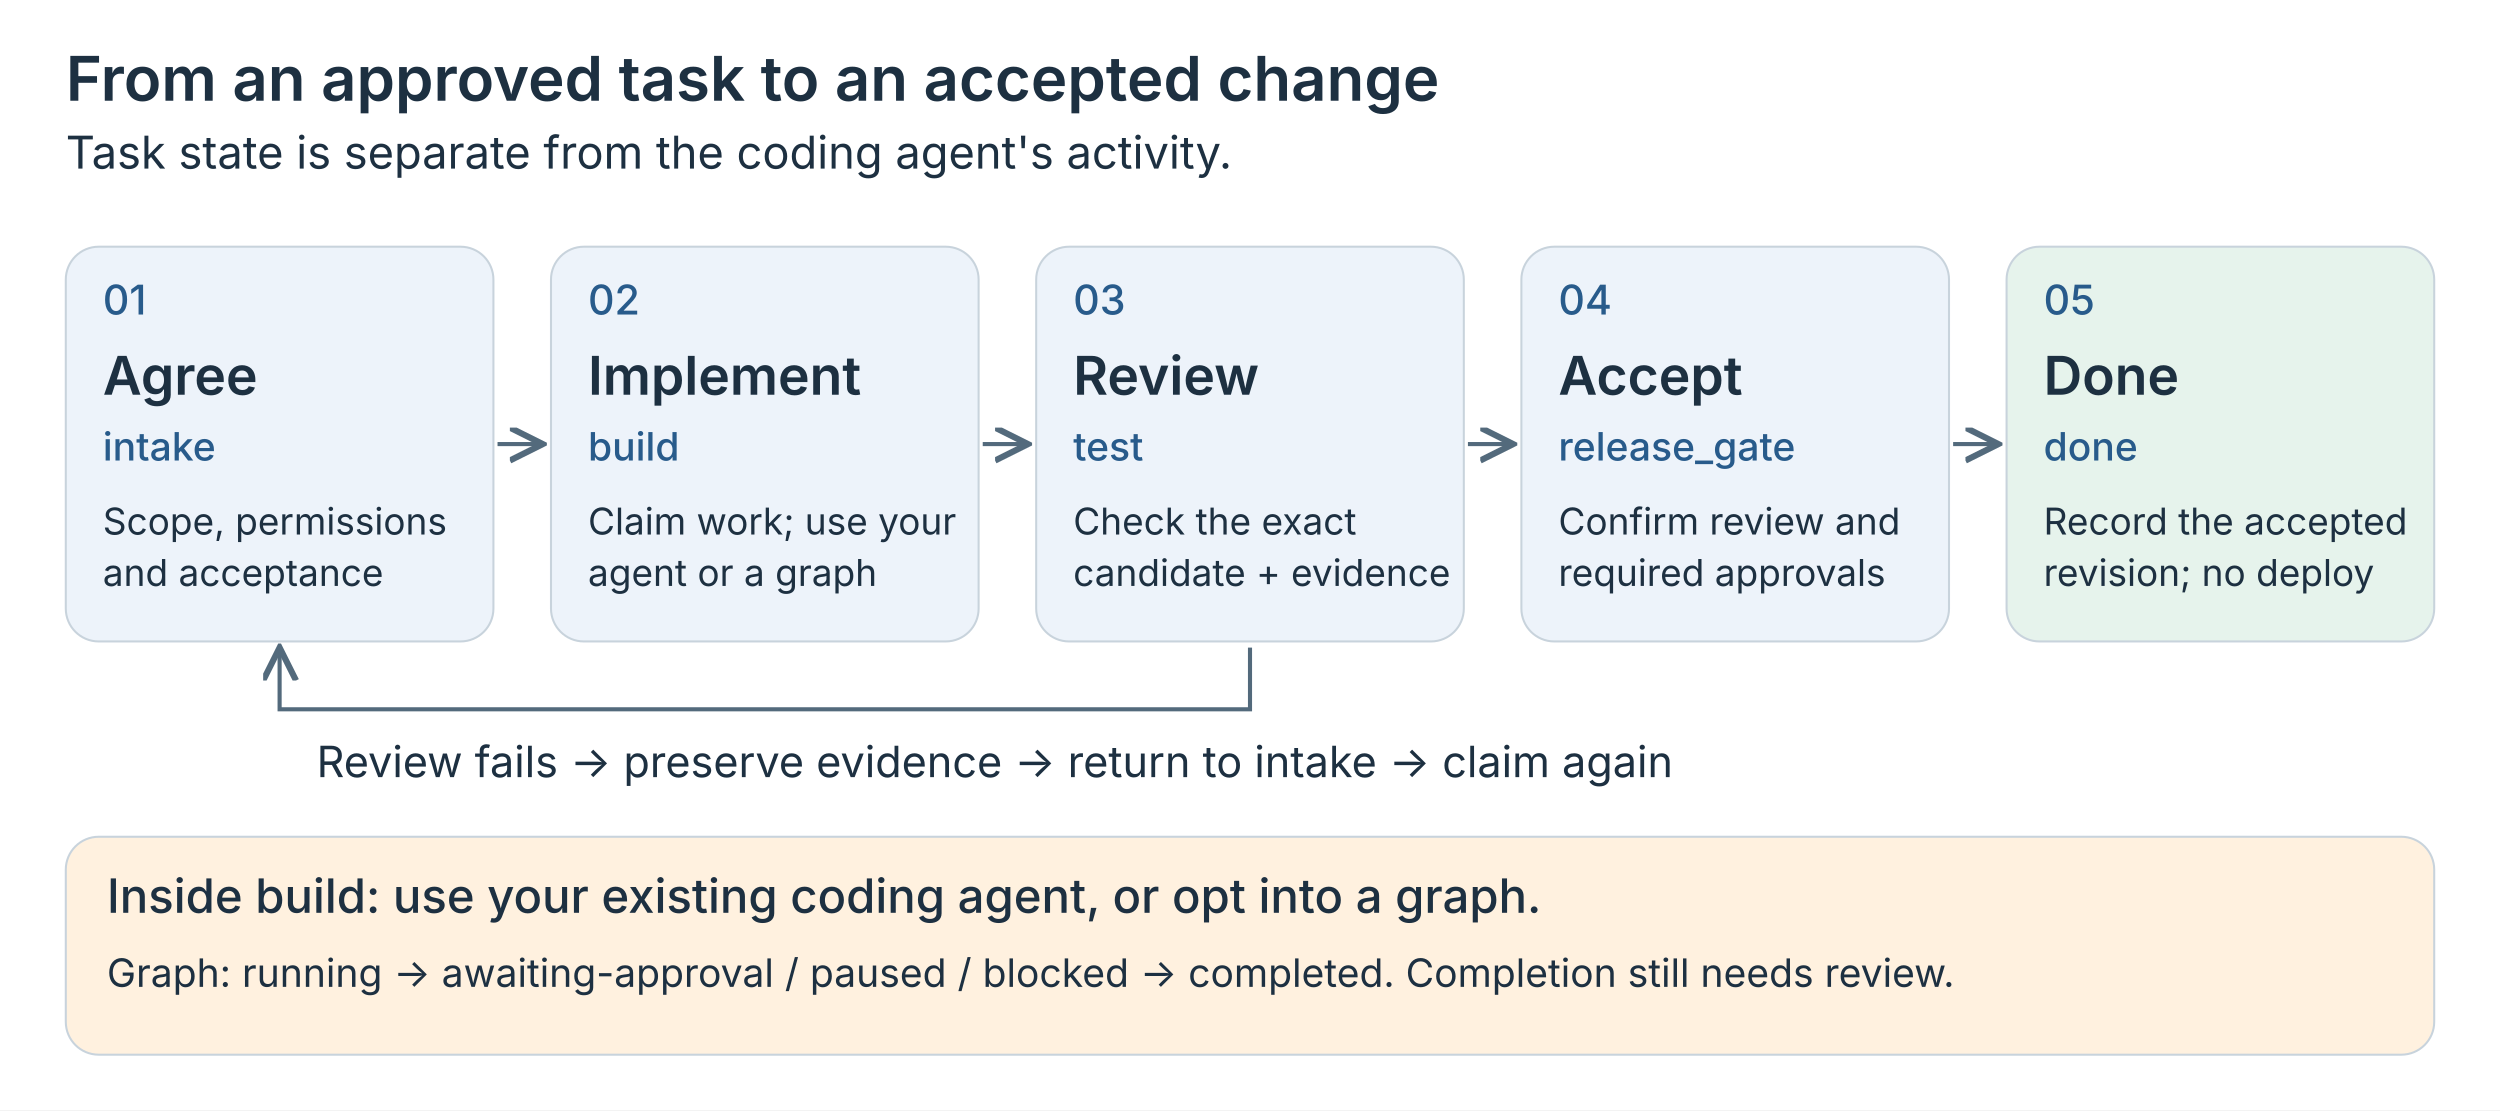
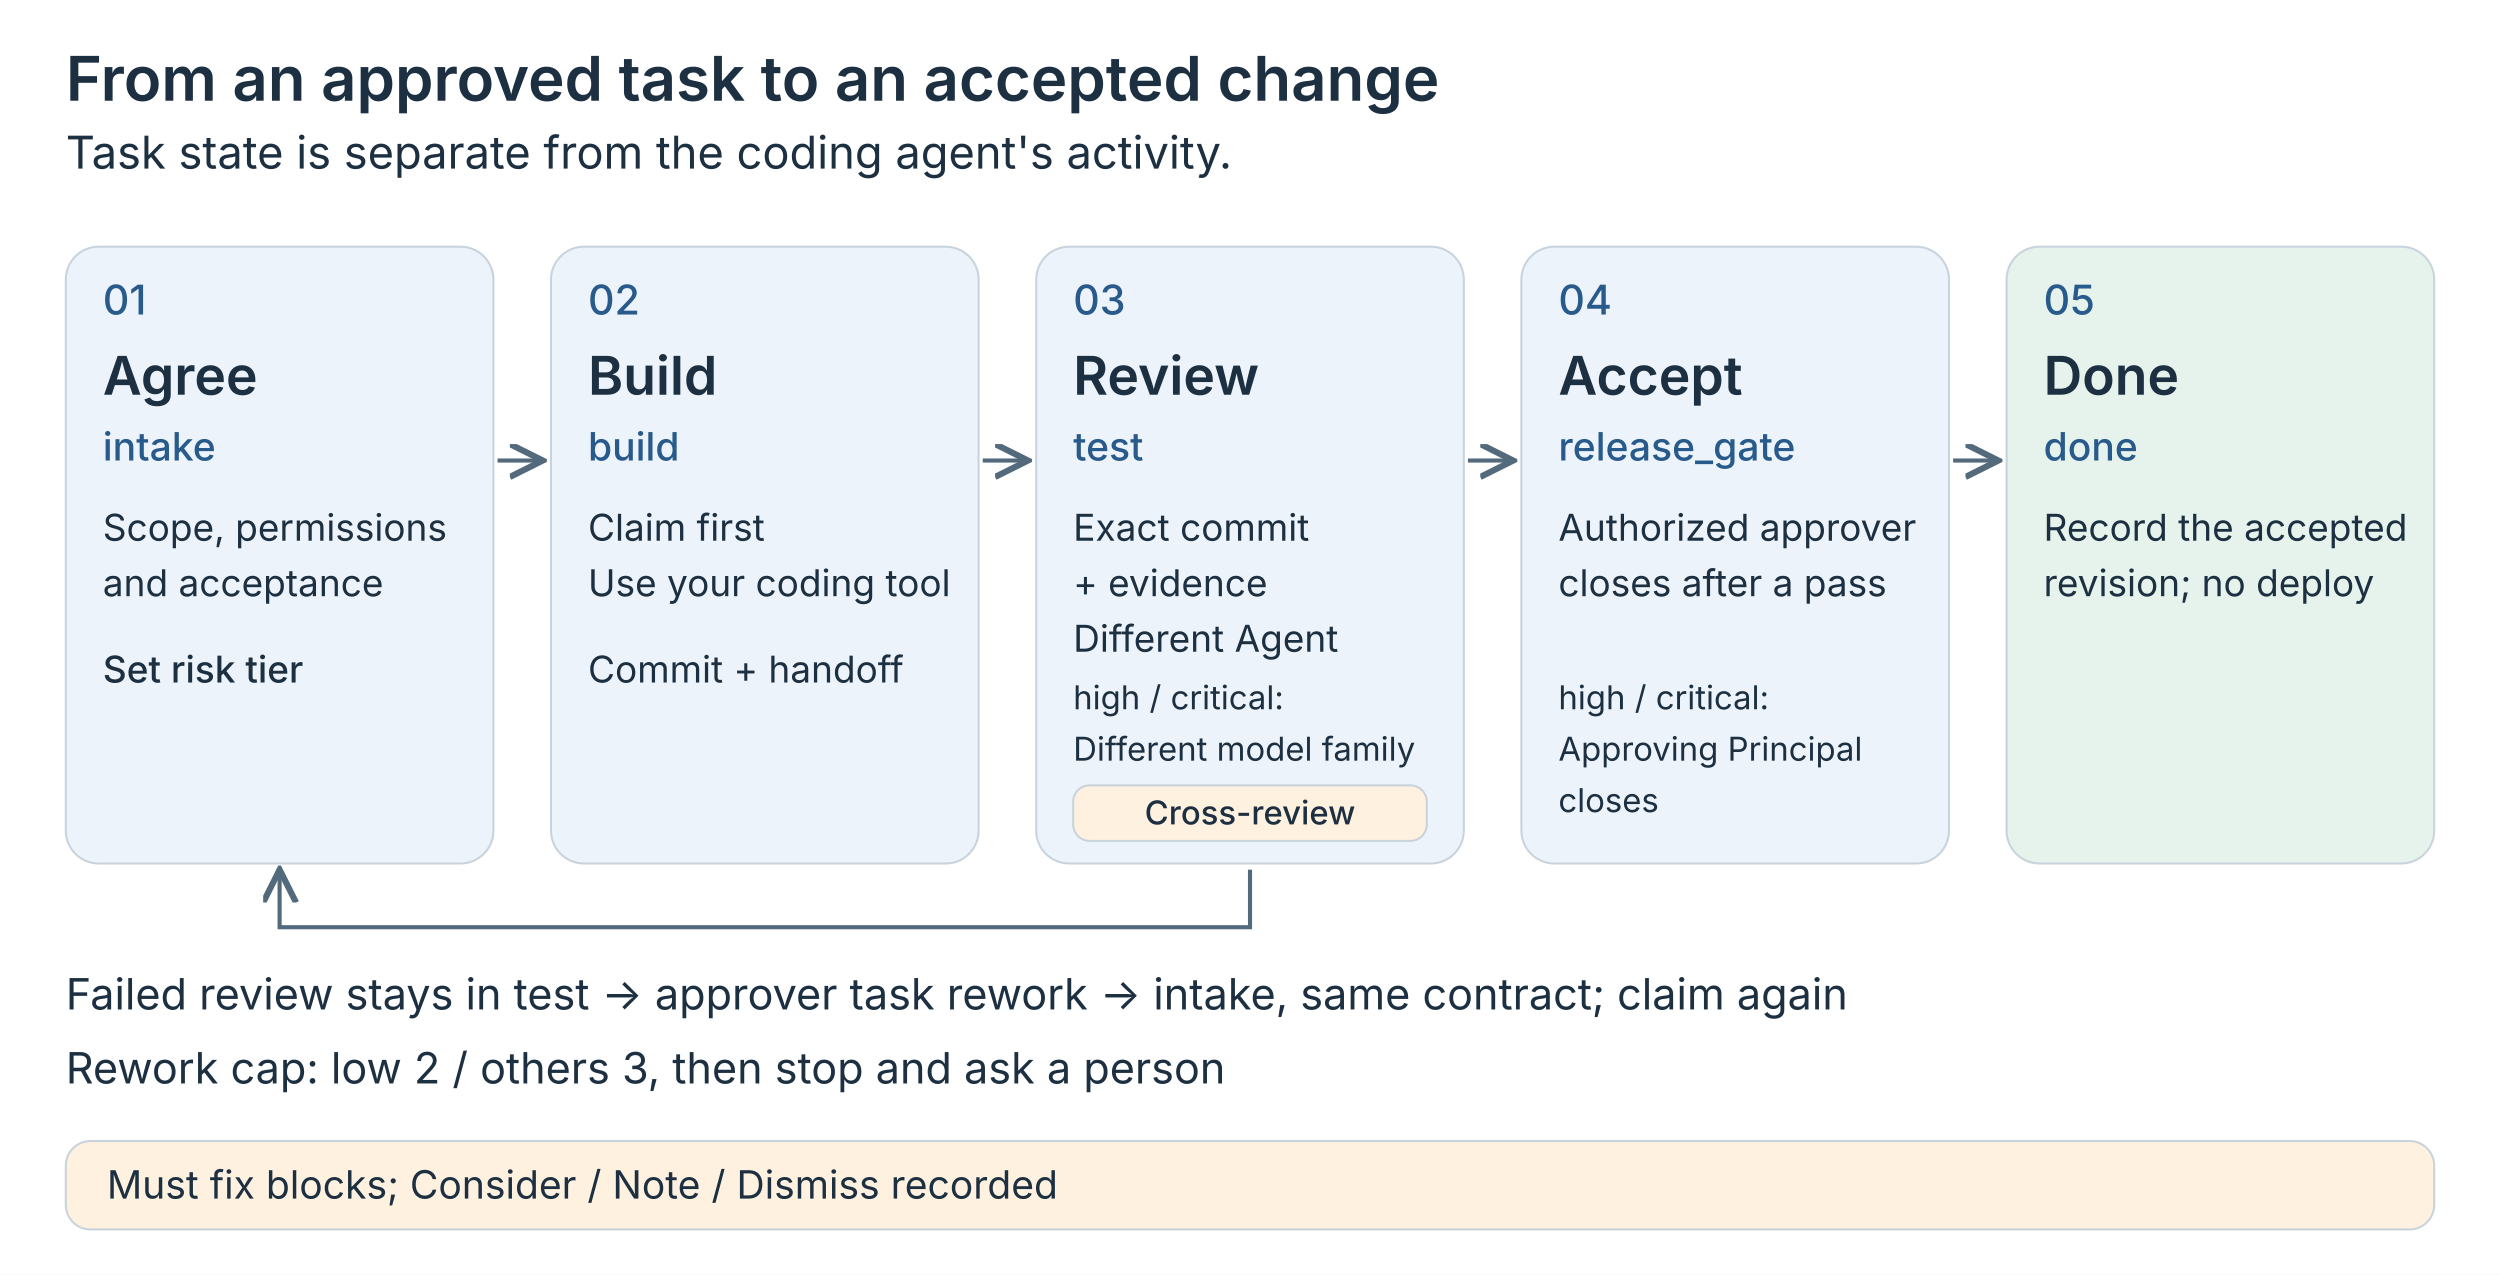
- <svg xmlns="http://www.w3.org/2000/svg" width="1216" height="540" viewBox="0 0 1216 540" role="img" aria-labelledby="title desc">
+ <svg xmlns="http://www.w3.org/2000/svg" width="1216" height="620" viewBox="0 0 1216 620" role="img" aria-labelledby="title desc">
  <defs>
    <marker id="arrow" markerWidth="9" markerHeight="9" refX="8" refY="4" orient="auto">
      <path d="M0 0L8 4L0 8" fill="none" stroke="#536a7c" stroke-width="1.5" />
    </marker>
+     <style>
+       text{font-family:system-ui,-apple-system,BlinkMacSystemFont,Segoe UI,sans-serif;fill:#1d3041}
+       .card{fill:#edf3fa;stroke:#c8d3dc}.number{font-size:20px;font-weight:500;fill:#285b8b}
+       .heading{font-size:26px;font-weight:600}.state{font-size:19px;font-weight:500;fill:#285b8b}
+       .body{font-size:18px}.detail{font-size:16px}.arrow{fill:none;stroke:#536a7c;stroke-width:2;marker-end:url(#arrow)}
+     </style>
  </defs>
  <rect width="100%" height="100%" fill="#fff" />
-   <g font-family="system-ui,-apple-system,BlinkMacSystemFont,Segoe UI,sans-serif">
-     <text x="32" y="49" font-size="30" font-weight="600" fill="#1d3041">From an approved task to an accepted change</text>
-     <text x="32" y="82" font-size="22" font-weight="400" fill="#1d3041">Task state is separate from the coding agent's activity.</text>
-     <rect x="32" y="120" width="208" height="192" rx="16" fill="#edf3fa" stroke="#c8d3dc" />
-     <text x="50" y="153" font-size="20" font-weight="500" fill="#285b8b">01</text>
-     <text x="50" y="192" font-size="26" font-weight="600" fill="#1d3041">Agree</text>
-     <text x="50" y="224" font-size="19" font-weight="500" fill="#285b8b">intake</text>
-     <text x="50" y="260" font-size="18" font-weight="400" fill="#1d3041">Scope, permissions</text>
-     <text x="50" y="285" font-size="18" font-weight="400" fill="#1d3041">and acceptance</text>
-     <path d="M242 216H264" fill="none" stroke="#536a7c" stroke-width="2" marker-end="url(#arrow)" />
-     <rect x="268" y="120" width="208" height="192" rx="16" fill="#edf3fa" stroke="#c8d3dc" />
-     <text x="286" y="153" font-size="20" font-weight="500" fill="#285b8b">02</text>
-     <text x="286" y="192" font-size="26" font-weight="600" fill="#1d3041">Implement</text>
-     <text x="286" y="224" font-size="19" font-weight="500" fill="#285b8b">build</text>
-     <text x="286" y="260" font-size="18" font-weight="400" fill="#1d3041">Claim work; use your</text>
-     <text x="286" y="285" font-size="18" font-weight="400" fill="#1d3041">agent or a graph</text>
-     <path d="M478 216H500" fill="none" stroke="#536a7c" stroke-width="2" marker-end="url(#arrow)" />
-     <rect x="504" y="120" width="208" height="192" rx="16" fill="#edf3fa" stroke="#c8d3dc" />
-     <text x="522" y="153" font-size="20" font-weight="500" fill="#285b8b">03</text>
-     <text x="522" y="192" font-size="26" font-weight="600" fill="#1d3041">Review</text>
-     <text x="522" y="224" font-size="19" font-weight="500" fill="#285b8b">test</text>
-     <text x="522" y="260" font-size="18" font-weight="400" fill="#1d3041">Check the exact</text>
-     <text x="522" y="285" font-size="18" font-weight="400" fill="#1d3041">candidate + evidence</text>
-     <path d="M714 216H736" fill="none" stroke="#536a7c" stroke-width="2" marker-end="url(#arrow)" />
-     <rect x="740" y="120" width="208" height="192" rx="16" fill="#edf3fa" stroke="#c8d3dc" />
-     <text x="758" y="153" font-size="20" font-weight="500" fill="#285b8b">04</text>
-     <text x="758" y="192" font-size="26" font-weight="600" fill="#1d3041">Accept</text>
-     <text x="758" y="224" font-size="19" font-weight="500" fill="#285b8b">release_gate</text>
-     <text x="758" y="260" font-size="18" font-weight="400" fill="#1d3041">Confirm review and</text>
-     <text x="758" y="285" font-size="18" font-weight="400" fill="#1d3041">required approvals</text>
-     <path d="M950 216H972" fill="none" stroke="#536a7c" stroke-width="2" marker-end="url(#arrow)" />
-     <rect x="976" y="120" width="208" height="192" rx="16" fill="#e6f3ec" stroke="#c8d3dc" />
-     <text x="994" y="153" font-size="20" font-weight="500" fill="#285b8b">05</text>
-     <text x="994" y="192" font-size="26" font-weight="600" fill="#1d3041">Done</text>
-     <text x="994" y="224" font-size="19" font-weight="500" fill="#285b8b">done</text>
-     <text x="994" y="260" font-size="18" font-weight="400" fill="#1d3041">Record the accepted</text>
-     <text x="994" y="285" font-size="18" font-weight="400" fill="#1d3041">revision; no deploy</text>
-     <path d="M608 315V345H136V315" fill="none" stroke="#536a7c" stroke-width="2" marker-end="url(#arrow)" />
-     <text x="154" y="378" font-size="21" font-weight="400" fill="#1d3041">Review fails → preserve evidence → return to intake → claim again</text>
-     <rect x="32" y="407" width="1152" height="106" rx="16" fill="#fff1df" stroke="#c8d3dc" />
-     <text x="52" y="444" font-size="23" font-weight="500" fill="#1d3041">Inside build: use your existing coding agent, or opt into a graph.</text>
-     <text x="52" y="480" font-size="19" font-weight="400" fill="#1d3041">Graph: running → awaiting-approval / paused / blocked → completed. Completion still needs review.</text>
+   <text x="32" y="49" font-size="30" font-weight="600">From an approved task to an accepted change</text>
+   <text x="32" y="82" font-size="22">Task state is separate from the coding agent's activity.</text>
+   <g transform="translate(32 120)">
+     <rect class="card" width="208" height="300" rx="16" />
+     <text class="number" x="18" y="33">01</text>
+     <text class="heading" x="18" y="72">Agree</text>
+     <text class="state" x="18" y="104">intake</text>
+     <text class="body" x="18" y="143">Scope, permissions</text>
+     <text class="body" x="18" y="170">and acceptance</text>
+     <text class="body" x="18" y="212" font-weight="500">Set risk tier</text>
  </g>
+   <path class="arrow" d="M242 224H264" />
+   <g transform="translate(268 120)">
+     <rect class="card" width="208" height="300" rx="16" />
+     <text class="number" x="18" y="33">02</text>
+     <text class="heading" x="18" y="72">Build</text>
+     <text class="state" x="18" y="104">build</text>
+     <text class="body" x="18" y="143">Claim first</text>
+     <text class="body" x="18" y="170">Use your coding tool</text>
+     <text class="body" x="18" y="212">Commit + handoff</text>
+   </g>
+   <path class="arrow" d="M478 224H500" />
+   <g transform="translate(504 120)">
+     <rect class="card" width="208" height="300" rx="16" />
+     <text class="number" x="18" y="33">03</text>
+     <text class="heading" x="18" y="72">Review</text>
+     <text class="state" x="18" y="104">test</text>
+     <text class="body" x="18" y="143">Exact commit</text>
+     <text class="body" x="18" y="170">+ evidence</text>
+     <text class="body" x="18" y="197">Different Agent</text>
+     <text class="detail" x="18" y="225">high / critical:</text>
+     <text class="detail" x="18" y="250">Different model family</text>
+     <rect x="18" y="262" width="172" height="27" rx="8" fill="#fff1df" stroke="#c8d3dc" />
+     <text class="detail" x="104" y="281" text-anchor="middle" font-weight="500">Cross-review</text>
+   </g>
+   <path class="arrow" d="M714 224H736" />
+   <g transform="translate(740 120)">
+     <rect class="card" width="208" height="300" rx="16" />
+     <text class="number" x="18" y="33">04</text>
+     <text class="heading" x="18" y="72">Accept</text>
+     <text class="state" x="18" y="104">release_gate</text>
+     <text class="body" x="18" y="143">Authorized approver</text>
+     <text class="body" x="18" y="170">closes after a pass</text>
+     <text class="detail" x="18" y="225">high / critical:</text>
+     <text class="detail" x="18" y="250">Approving Principal</text>
+     <text class="detail" x="18" y="275">closes</text>
+   </g>
+   <path class="arrow" d="M950 224H972" />
+   <g transform="translate(976 120)">
+     <rect width="208" height="300" rx="16" fill="#e6f3ec" stroke="#c8d3dc" />
+     <text class="number" x="18" y="33">05</text>
+     <text class="heading" x="18" y="72">Done</text>
+     <text class="state" x="18" y="104">done</text>
+     <text class="body" x="18" y="143">Record the accepted</text>
+     <text class="body" x="18" y="170">revision; no deploy</text>
+   </g>
+   <path class="arrow" d="M608 423V451H136V423" />
+   <text x="32" y="491" font-size="21">Failed review stays in test → approver task rework → intake, same contract; claim again</text>
+   <text x="32" y="527" font-size="21">Rework cap: low 2 / others 3, then stop and ask a person</text>
+   <rect x="32" y="555" width="1152" height="43" rx="12" fill="#fff1df" stroke="#c8d3dc" />
+   <text x="52" y="583" font-size="19">Must fix blocks; Consider / Note / Dismiss recorded</text>
</svg>
